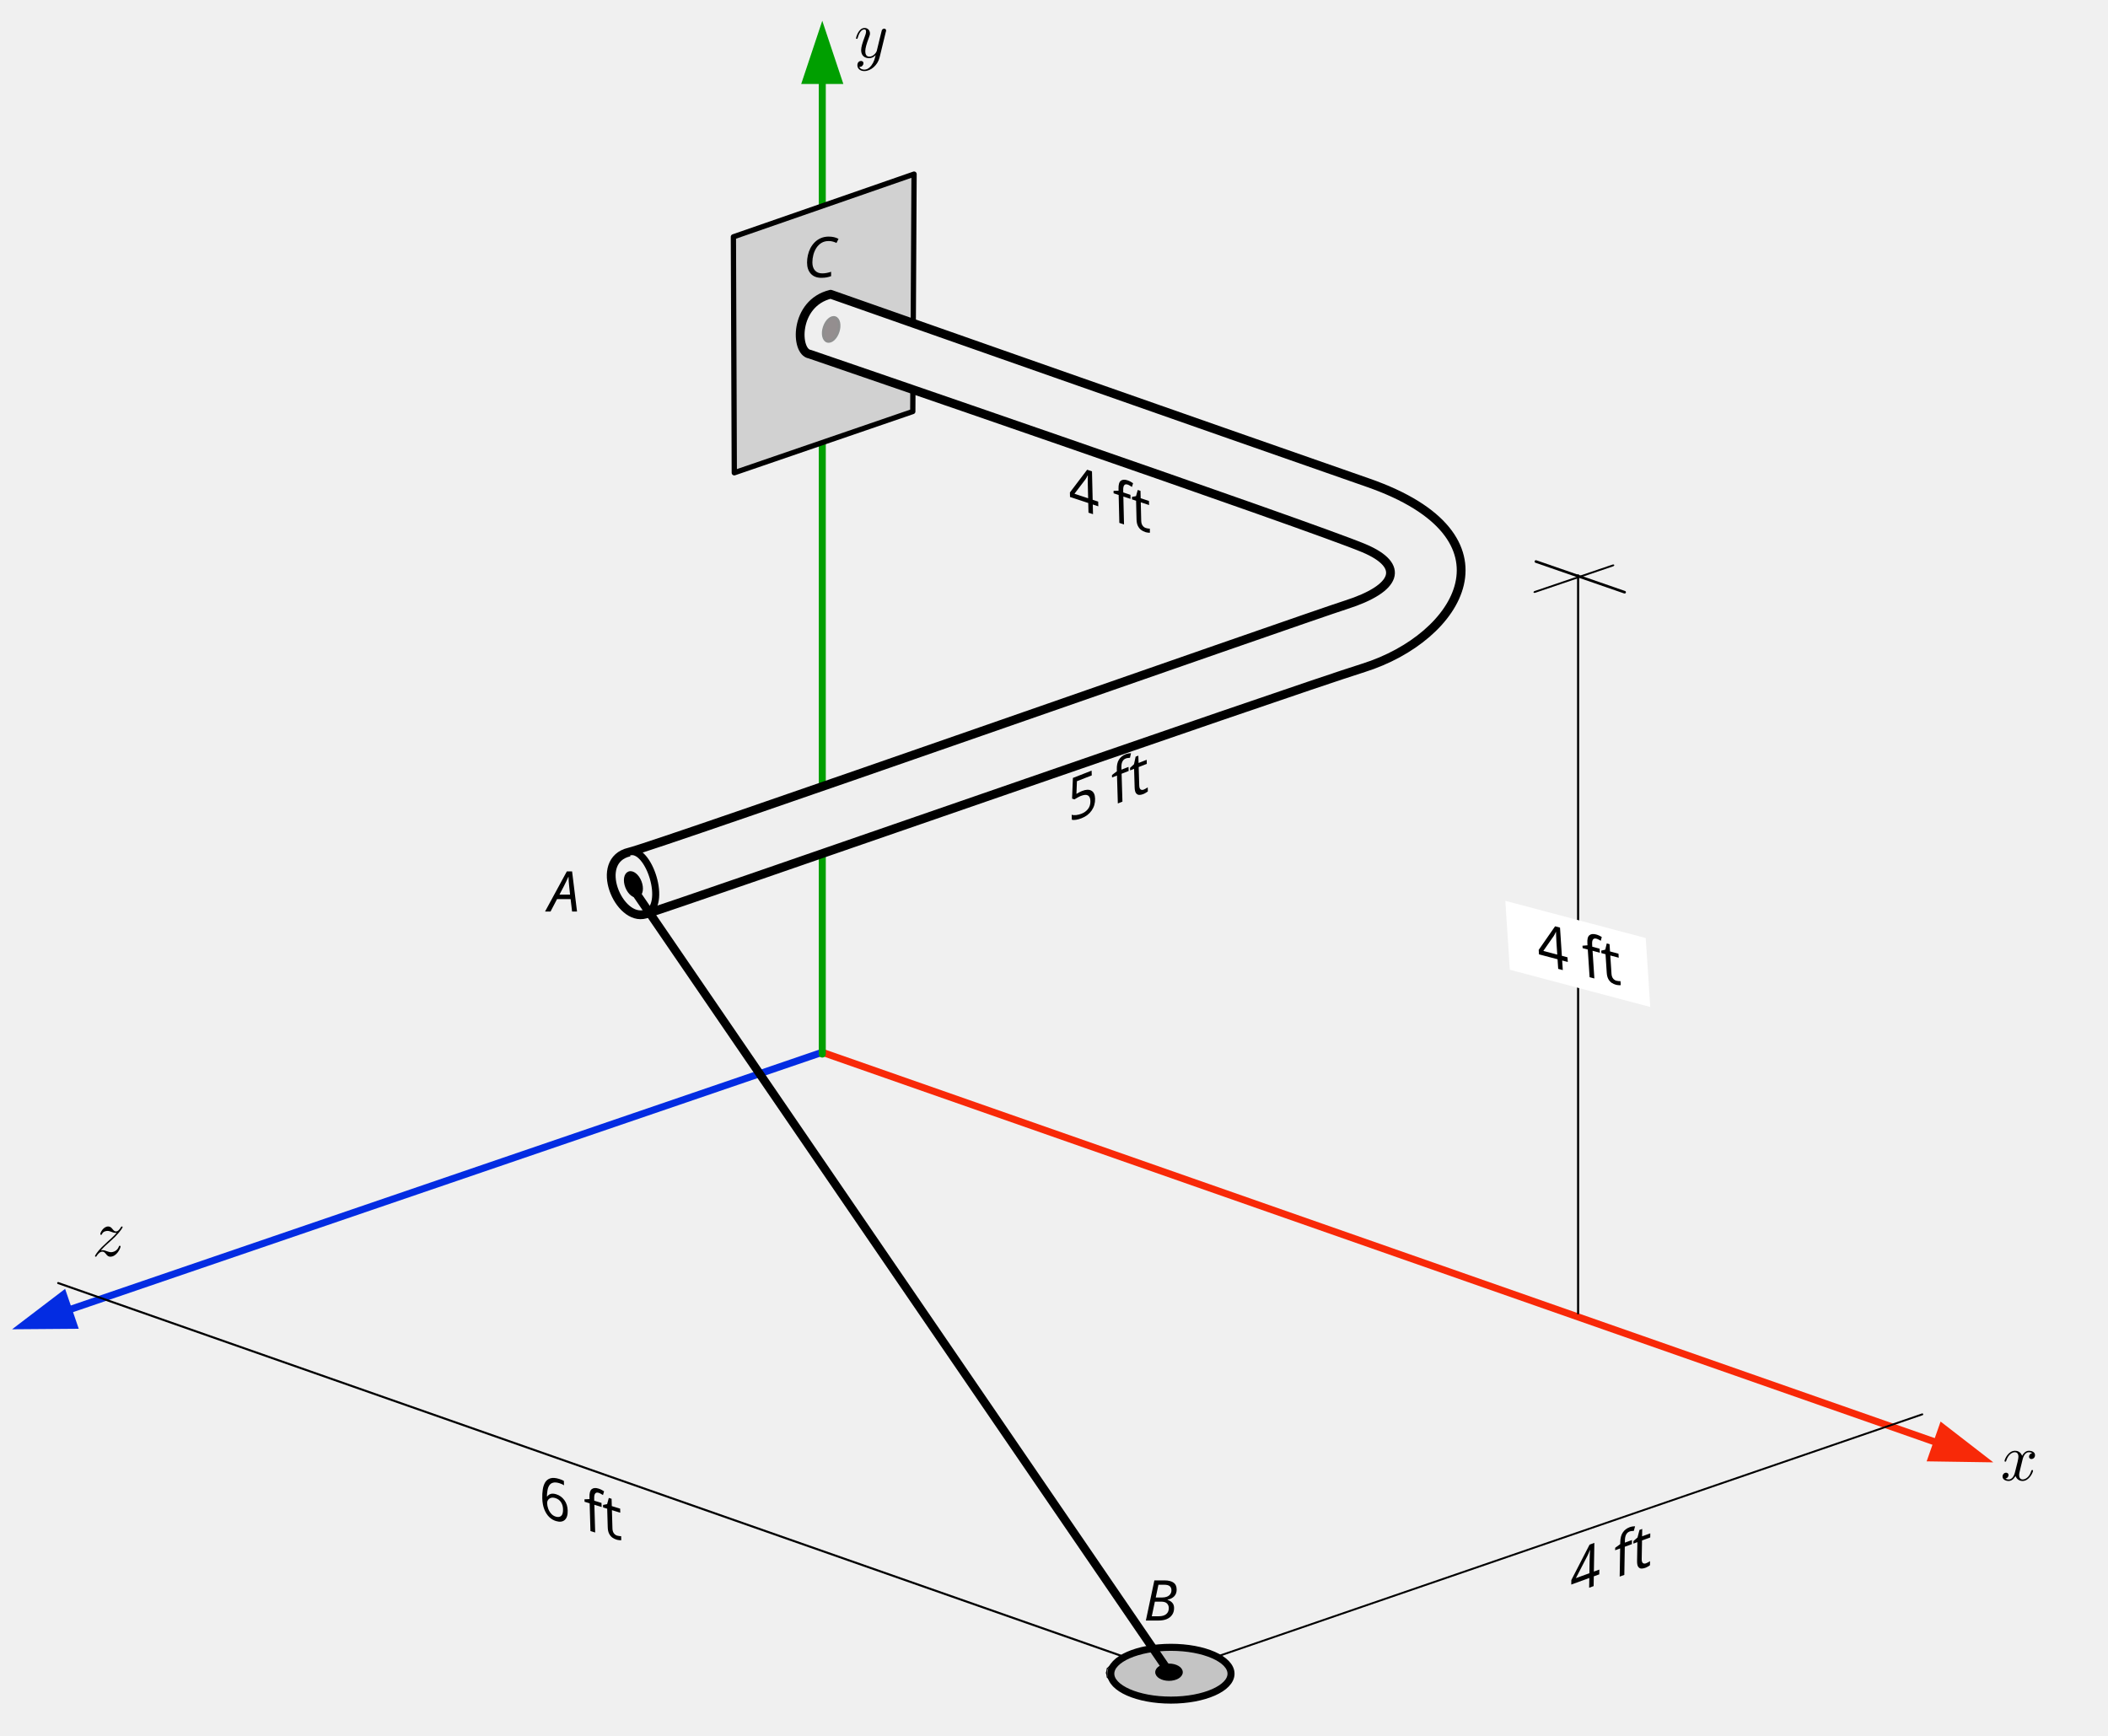
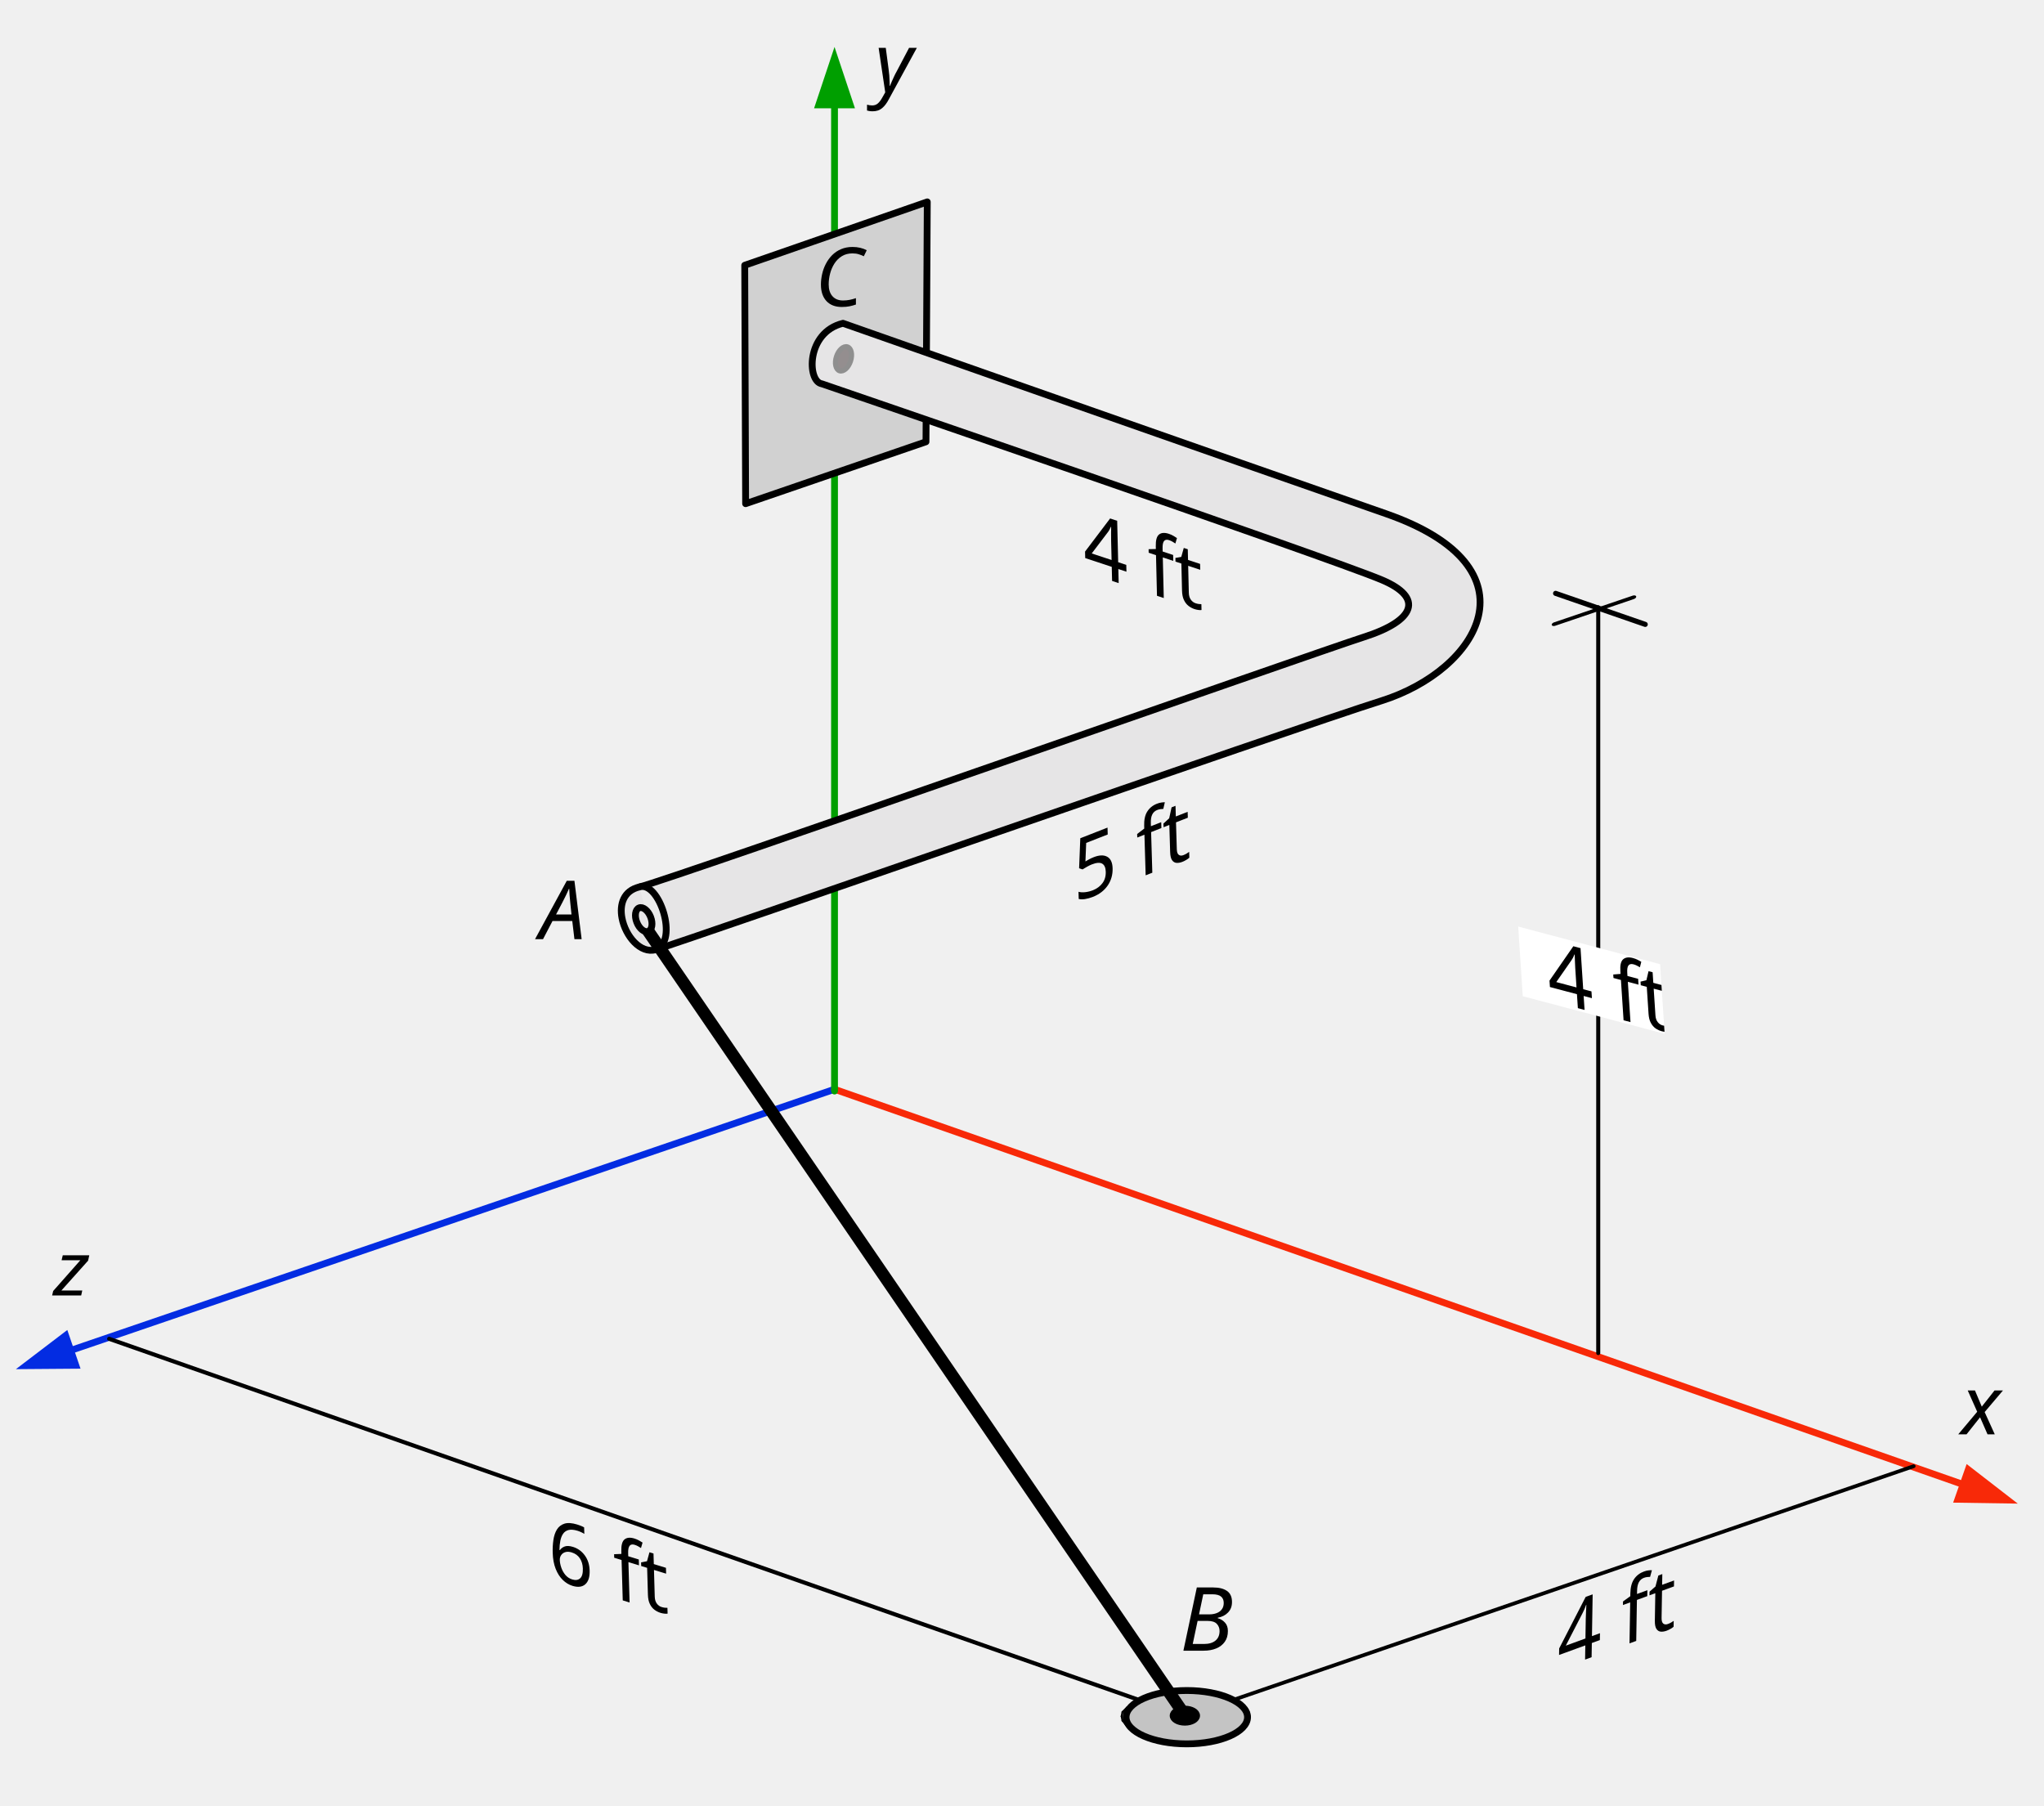
- <svg xmlns="http://www.w3.org/2000/svg" width="100%" height="100%" viewBox="0 0 600 494" version="1.1" xml:space="preserve" style="fill-rule:evenodd;clip-rule:evenodd;stroke-linecap:round;stroke-linejoin:round;stroke-miterlimit:10;">
-   <g id="Artboard3" transform="matrix(0.940036,0,0,0.937041,683.817,31.825)">
+ <svg xmlns="http://www.w3.org/2000/svg" width="100%" height="100%" viewBox="0 0 300 265" version="1.1" xml:space="preserve" style="fill-rule:evenodd;clip-rule:evenodd;stroke-linecap:round;stroke-linejoin:round;stroke-miterlimit:10;">
+   <g id="Artboard3" transform="matrix(0.470018,0,0,0.501448,341.908,17.0308)">
    <rect x="-727.436" y="-33.963" width="638.273" height="526.503" style="fill:none;" />
-     <g id="space" transform="matrix(1.06379,0,0,1.06719,-1046.4,-613.761)">
-       <g id="AXIS" transform="matrix(1,0,0,1,294,380.471)">
-         <g id="z" transform="matrix(-0.255505,0.0873625,-0.0873625,-0.255505,426.027,968.609)">
-           <g transform="matrix(-3.50414,-1.19814,1.19814,-3.50414,506.971,3327.04)">
-             <path d="M22.414,378.239L3.441,378.385L18.532,366.884L22.414,378.239Z" style="fill:rgb(3,44,226);fill-rule:nonzero;" />
-             <path d="M234.045,299.537C234.045,299.537 66.575,356.798 17.067,373.726" style="fill:none;fill-rule:nonzero;stroke:rgb(3,44,226);stroke-width:2px;" />
+     <g id="AXIS">
+         </g>
+     <g transform="matrix(1.10853,0,0,1.03905,-732.755,-195.544)">
+       <g id="z" transform="matrix(-0.255505,0.0873625,-0.0873625,-0.255505,426.027,968.609)">
+         <g transform="matrix(-6.72544,-2.29956,2.29956,-6.72544,501.841,3353.91)">
+           <path d="M11.82,200.887L2.333,200.96L9.879,195.21L11.82,200.887Z" style="fill:rgb(3,44,226);fill-rule:nonzero;" />
+           <path d="M122.484,159.878C122.484,159.878 34.575,189.936 9.146,198.631" style="fill:none;fill-rule:nonzero;stroke:rgb(3,44,226);stroke-width:1px;" />
+         </g>
+       </g>
+       <g id="x" transform="matrix(-0.248679,-0.0870868,0.0870868,-0.248679,613.117,1171.66)">
+         <g transform="matrix(-6.87479,2.40754,-2.40754,-6.87479,3453.63,2876.74)">
+           <path d="M286.663,220.552L296.149,220.695L288.646,214.889L286.663,220.552Z" style="fill:rgb(248,41,8);fill-rule:nonzero;" />
+           <path d="M289.354,218.315C257.268,207.079 122.484,159.878 122.484,159.878" style="fill:none;fill-rule:nonzero;stroke:rgb(248,41,8);stroke-width:1px;" />
+         </g>
+       </g>
+       <g id="y" transform="matrix(-1.66218e-17,-0.581287,0.24,4.67812e-18,63,852.909)">
+         <path d="M671,737L1177,737" style="fill:rgb(255,38,21);fill-rule:nonzero;" />
+         <g transform="matrix(6.43588e-17,7.99701,-3.30178,-2.28672e-16,1199.75,-242.509)">
+           <path d="M119.484,15.891L122.484,6.891L125.484,15.891L119.484,15.891Z" style="fill:rgb(0,159,0);fill-rule:nonzero;" />
+           <path d="M122.484,160.141L122.484,14.091" style="fill:none;fill-rule:nonzero;stroke:rgb(0,159,0);stroke-width:1px;" />
+         </g>
+       </g>
+     </g>
+     <g id="FLOOR" transform="matrix(1.10853,0,0,1.03905,-732.755,-195.544)">
+       <g transform="matrix(0.227407,-0.0781128,0.0779671,0.226983,-149.772,187.497)">
+         <path d="M1311.54,2440.5L2213.46,2440.5" style="fill:none;fill-rule:nonzero;stroke:black;stroke-width:4.39px;" />
+       </g>
+       <g transform="matrix(0.226008,0.0792635,-0.0794275,0.226476,216.116,-5.50733)">
+         <path d="M32.2,2365L1373.8,2365" style="fill:none;fill-rule:nonzero;stroke:black;stroke-width:4.8px;" />
+       </g>
+     </g>
+     <g id="TIC" transform="matrix(1.10853,0,0,1.03905,-718.034,-59.1596)">
+       <g transform="matrix(0.458882,0.158844,-0.158844,0.458882,-240.453,-416.219)">
+         <path d="M1713.49,731L1768.51,731" style="fill:none;fill-rule:nonzero;stroke:black;stroke-width:2.96px;" />
+       </g>
+       <g transform="matrix(0.394871,-0.134107,0.0771798,0.227252,-304.549,259.489)">
+         <path d="M1712.51,749L1768.49,749" style="fill:none;fill-rule:nonzero;stroke:black;stroke-width:4.23px;" />
+       </g>
+     </g>
+     <g id="OVAL" transform="matrix(1.10853,0,0,1.03905,-732.755,-195.544)">
+       <g transform="matrix(-0.227684,0.0758947,-0.0758947,-0.227684,811.141,1123.27)">
+         <path d="M1273.76,2570.5L1283.24,2570.5" style="fill:none;fill-rule:nonzero;stroke:black;stroke-width:2.3px;" />
+       </g>
+       <g transform="matrix(-0.227684,0.0758947,-0.0758947,-0.227684,815.786,1120.84)">
+         <path d="M1282.67,2567L1295.33,2567" style="fill:none;fill-rule:nonzero;stroke:black;stroke-width:2.3px;" />
+       </g>
+       <g transform="matrix(-0.237209,0.0364937,-0.0364937,-0.237209,732.778,1194.19)">
+         <path d="M1294.92,2564L1308.08,2564" style="fill:none;fill-rule:nonzero;stroke:black;stroke-width:2.3px;" />
+       </g>
+       <g transform="matrix(-0.237588,0.0339411,-0.0339411,-0.237588,733.105,1197.07)">
+         <path d="M1307.93,2562L1322.07,2562" style="fill:none;fill-rule:nonzero;stroke:black;stroke-width:2.3px;" />
+       </g>
+       <g transform="matrix(-0.24,0,0,-0.24,656.04,1247.4)">
+         <path d="M1322,2561L1336,2561" style="fill:none;fill-rule:nonzero;stroke:black;stroke-width:2.3px;" />
+       </g>
+       <g transform="matrix(-0.239468,-0.0159646,0.0159646,-0.239468,621.393,1267.73)">
+         <path d="M1335.98,2561.5L1351.02,2561.5" style="fill:none;fill-rule:nonzero;stroke:black;stroke-width:2.3px;" />
+       </g>
+       <g transform="matrix(-0.23939,-0.0170993,0.0170993,-0.23939,625.315,1269.78)">
+         <path d="M1350.98,2562.5L1365.02,2562.5" style="fill:none;fill-rule:nonzero;stroke:black;stroke-width:2.3px;" />
+       </g>
+       <g transform="matrix(-0.237209,-0.0364937,0.0364937,-0.237209,579.043,1291.74)">
+         <path d="M1364.92,2564L1378.08,2564" style="fill:none;fill-rule:nonzero;stroke:black;stroke-width:2.3px;" />
+       </g>
+       <g transform="matrix(-0.22555,-0.0820183,0.0820183,-0.22555,451.668,1326.66)">
+         <path d="M1377.65,2567L1389.35,2567" style="fill:none;fill-rule:nonzero;stroke:black;stroke-width:2.3px;" />
+       </g>
+       <g transform="matrix(-0.219315,-0.0974732,0.0974732,-0.219315,407.571,1334.85)">
+         <path d="M1388.58,2571L1398.42,2571" style="fill:none;fill-rule:nonzero;stroke:black;stroke-width:2.3px;" />
+       </g>
+       <g transform="matrix(-0.208378,-0.119073,0.119073,-0.208378,339.908,1339.58)">
+         <path d="M1397.47,2575L1405.53,2575" style="fill:none;fill-rule:nonzero;stroke:black;stroke-width:2.3px;" />
+       </g>
+       <g transform="matrix(-0.169706,-0.169706,0.169706,-0.169706,157.025,1313.82)">
+         <path d="M1403.96,2579.5L1411.04,2579.5" style="fill:none;fill-rule:nonzero;stroke:black;stroke-width:2.3px;" />
+       </g>
+       <g transform="matrix(-0.0470679,-0.235339,0.235339,-0.0470679,-185.205,1091.99)">
+         <path d="M1407.95,2584.5L1413.05,2584.5" style="fill:none;fill-rule:nonzero;stroke:black;stroke-width:2.3px;" />
+       </g>
+       <g transform="matrix(0.0891338,-0.222834,0.222834,0.0891338,-346.188,722.985)">
+         <path d="M1407.31,2589.5L1412.69,2589.5" style="fill:none;fill-rule:nonzero;stroke:black;stroke-width:2.3px;" />
+       </g>
+       <g transform="matrix(0.149927,-0.187409,0.187409,0.149927,-341.378,515.499)">
+         <path d="M1403.8,2594.5L1410.2,2594.5" style="fill:none;fill-rule:nonzero;stroke:black;stroke-width:2.3px;" />
+       </g>
+       <g transform="matrix(0.195296,-0.139497,0.139497,0.195296,-281.85,329.833)">
+         <path d="M1397.2,2599.5L1405.8,2599.5" style="fill:none;fill-rule:nonzero;stroke:black;stroke-width:2.3px;" />
+       </g>
+       <g transform="matrix(0.227684,-0.0758947,0.0758947,0.227684,-162.309,155.944)">
+         <path d="M1388.76,2603.5L1398.24,2603.5" style="fill:none;fill-rule:nonzero;stroke:black;stroke-width:2.3px;" />
+       </g>
+       <g transform="matrix(0.227684,-0.0758947,0.0758947,0.227684,-162.704,155.19)">
+         <path d="M1376.67,2607L1389.33,2607" style="fill:none;fill-rule:nonzero;stroke:black;stroke-width:2.3px;" />
+       </g>
+       <g transform="matrix(0.237209,-0.0364937,0.0364937,0.237209,-73.3038,75.4186)">
+         <path d="M1363.92,2610L1377.08,2610" style="fill:none;fill-rule:nonzero;stroke:black;stroke-width:2.3px;" />
+       </g>
+       <g transform="matrix(0.237588,-0.0339411,0.0339411,0.237588,-67.261,70.4786)">
+         <path d="M1349.93,2612L1364.07,2612" style="fill:none;fill-rule:nonzero;stroke:black;stroke-width:2.3px;" />
+       </g>
+       <g transform="matrix(0.24,0,0,-0.24,18.12,1272.36)">
+         <path d="M1335,2613L1350,2613" style="fill:none;fill-rule:nonzero;stroke:black;stroke-width:2.3px;" />
+       </g>
+       <g transform="matrix(0.23939,0.0170993,-0.0170993,0.23939,63.6019,-2.99446)">
+         <path d="M1320.98,2612.5L1335.02,2612.5" style="fill:none;fill-rule:nonzero;stroke:black;stroke-width:2.3px;" />
+       </g>
+       <g transform="matrix(0.23939,0.0170993,-0.0170993,0.23939,63.5762,-2.75568)">
+         <path d="M1306.98,2611.5L1321.02,2611.5" style="fill:none;fill-rule:nonzero;stroke:black;stroke-width:2.3px;" />
+       </g>
+       <g transform="matrix(0.237209,0.0364937,-0.0364937,0.237209,116.998,-22.0561)">
+         <path d="M1293.92,2610L1307.08,2610" style="fill:none;fill-rule:nonzero;stroke:black;stroke-width:2.3px;" />
+       </g>
+       <g transform="matrix(0.22555,0.0820183,-0.0820183,0.22555,250.56,-49.8906)">
+         <path d="M1282.65,2607L1294.35,2607" style="fill:none;fill-rule:nonzero;stroke:black;stroke-width:2.3px;" />
+       </g>
+       <g transform="matrix(0.222834,0.0891338,-0.0891338,0.222834,272.073,-51.1109)">
+         <path d="M1272.62,2603L1283.38,2603" style="fill:none;fill-rule:nonzero;stroke:black;stroke-width:2.3px;" />
+       </g>
+       <g transform="matrix(0.208378,0.119073,-0.119073,0.208378,367.735,-50.859)">
+         <path d="M1265.47,2599L1273.53,2599" style="fill:none;fill-rule:nonzero;stroke:black;stroke-width:2.3px;" />
+       </g>
+       <g transform="matrix(0.149927,0.187409,-0.187409,0.149927,618.204,14.9305)">
+         <path d="M1260.8,2594.5L1267.2,2594.5" style="fill:none;fill-rule:nonzero;stroke:black;stroke-width:2.3px;" />
+       </g>
+       <g transform="matrix(0.0470679,0.235339,-0.235339,0.0470679,870.915,220.837)">
+         <path d="M1258.95,2589.5L1264.05,2589.5" style="fill:none;fill-rule:nonzero;stroke:black;stroke-width:2.3px;" />
+       </g>
+       <g transform="matrix(-0.0470679,0.235339,-0.235339,-0.0470679,988.491,463.166)">
+         <path d="M1258.95,2584.5L1264.05,2584.5" style="fill:none;fill-rule:nonzero;stroke:black;stroke-width:2.3px;" />
+       </g>
+       <g transform="matrix(-0.169706,0.169706,-0.169706,-0.169706,973.948,860.363)">
+         <path d="M1260.96,2579.5L1268.04,2579.5" style="fill:none;fill-rule:nonzero;stroke:black;stroke-width:2.3px;" />
+       </g>
+       <g transform="matrix(-0.195296,0.139497,-0.139497,-0.195296,930.299,961.558)">
+         <path d="M1266.2,2574.5L1274.8,2574.5" style="fill:none;fill-rule:nonzero;stroke:black;stroke-width:2.3px;" />
+       </g>
+     </g>
+     <g transform="matrix(1.10853,0,0,1.03905,-616.092,-204.836)">
+       <ellipse cx="233.872" cy="648.194" rx="17.108" ry="7.515" style="fill:rgb(196,196,196);stroke:black;stroke-width:1.92px;stroke-miterlimit:1.5;" />
+     </g>
+     <g transform="matrix(1.10853,0,0,1.03905,-732.755,-60.0617)">
+       <path d="M214.583,99.846L266.005,81.992L265.642,149.572L214.838,167.01L214.583,99.846Z" style="fill:rgb(209,209,209);stroke:black;stroke-width:1.92px;stroke-miterlimit:1.5;" />
+     </g>
+     <g id="bar" transform="matrix(1.10853,0,0,1.03905,-732.755,-59.5635)">
+       <path d="M236.324,132.764C236.324,132.764 378.913,181.625 394.047,187.998C405.931,193.002 403.505,199.465 388.961,204.11C376.88,207.968 192.514,272.738 184.949,274.493C180.451,275.536 179.277,279.397 180.009,283.263C180.969,288.337 185.21,293.42 189.526,292.16C198.04,289.674 370.039,229.587 393.973,222.047C421.368,213.417 438.965,184.595 395.214,169.351C350.639,153.819 253.927,119.812 242.262,115.712C231.791,118.262 232.13,132.182 236.324,132.764Z" style="fill:rgb(230,229,230);stroke:black;stroke-width:1.92px;stroke-miterlimit:1.5;" />
+       <path d="M184.949,274.493C190.432,272.74 196.081,289.786 189.526,292.16" style="fill:rgb(235,235,235);stroke:black;stroke-width:1.92px;stroke-miterlimit:1.5;" />
+     </g>
+     <g id="ROPE" transform="matrix(-0.056855,-0.131766,0.242481,-0.101842,-795.511,689.667)">
+       <path d="M238.884,1863.5L2193.04,1620.8" style="fill:none;fill-rule:nonzero;stroke:black;stroke-width:14.52px;stroke-miterlimit:1.5;" />
+     </g>
+     <g transform="matrix(0.330393,0,0,0.309685,-406.05,282.011)">
+       <ellipse cx="147.129" cy="601.299" rx="11.896" ry="6.987" style="stroke:black;stroke-width:4.83px;stroke-miterlimit:1.5;" />
+     </g>
+     <g transform="matrix(-0.120659,-0.288295,0.307573,-0.113096,-693.621,345.633)">
+       <ellipse cx="147.129" cy="601.299" rx="11.896" ry="6.987" style="fill:rgb(230,229,230);stroke:black;stroke-width:6.44px;stroke-miterlimit:1.5;" />
+     </g>
+     <g transform="matrix(-0.103539,0.294085,-0.313751,-0.0970491,-260.145,86.16)">
+       <ellipse cx="147.129" cy="601.299" rx="11.896" ry="6.987" style="fill:rgb(148,142,143);stroke:rgb(143,143,143);stroke-width:4.83px;stroke-miterlimit:1.5;" />
+     </g>
+     <g id="labels" transform="matrix(1.10853,0,0,1.03905,-815.453,-142.532)">
+       <g transform="matrix(1,0,0,1,199.017,-46.8409)">
+         <text x="109.975px" y="237.571px" style="font-family:'CMUSerif-Italic', 'CMU Serif';font-weight:500;font-style:italic;font-size:23.031px;">C</text>
+       </g>
+       <g transform="matrix(0.949305,0.314356,0.0255078,1.06185,-122.179,-364.478)">
+         <text x="522.197px" y="438.697px" style="font-family:'CMUSerif-Roman', 'CMU Serif';font-weight:500;font-size:23.031px;">4 ft</text>
+       </g>
+       <g transform="matrix(1,0,0,1.01488,0,-4.10192)">
+         <path d="M529.614,275.575L529.614,482.571" style="fill:none;stroke:black;stroke-width:1.14px;stroke-miterlimit:1.5;" />
+       </g>
+       <g transform="matrix(1.38107,0.366222,0.0816645,1.24593,-317.924,-211.627)">
+         <rect x="580.049" y="292.717" width="28.939" height="15.749" style="fill:white;" />
+         <clipPath id="_clip1">
+           <rect x="580.049" y="292.717" width="28.939" height="15.749" />
+         </clipPath>
+         <g clip-path="url(#_clip1)">
+           <g transform="matrix(0.699888,-2.93183e-18,8.29188e-18,0.845042,219.995,-62.8664)">
+             <text x="522.197px" y="438.697px" style="font-family:'CMUSerif-Roman', 'CMU Serif';font-weight:500;font-size:23.031px;">4 ft</text>
          </g>
        </g>
-         <g id="x" transform="matrix(-0.248679,-0.0870868,0.0870868,-0.248679,613.117,1171.66)">
-           <g transform="matrix(-3.58196,1.25439,-1.25439,-3.58196,3440.74,2851.84)">
-             <path d="M548.385,415.975L567.356,416.261L552.351,404.649L548.385,415.975Z" style="fill:rgb(248,41,8);fill-rule:nonzero;" />
-             <path d="M553.765,411.502C491.213,389.596 234.045,299.537 234.045,299.537" style="fill:none;fill-rule:nonzero;stroke:rgb(248,41,8);stroke-width:2px;" />
-           </g>
-         </g>
-         <g id="y" transform="matrix(-1.66218e-17,-0.581287,0.24,4.67812e-18,63,852.909)">
-           <path d="M671,737L1177,737" style="fill:rgb(255,38,21);fill-rule:nonzero;" />
-           <g transform="matrix(3.35328e-17,4.16667,-1.72032,-1.19145e-16,1187.17,-238.188)">
-             <path d="M228.045,23.911L234.045,5.911L240.045,23.911L228.045,23.911Z" style="fill:rgb(0,159,0);fill-rule:nonzero;" />
-             <path d="M234.045,300.042L234.045,20.311" style="fill:none;fill-rule:nonzero;stroke:rgb(0,159,0);stroke-width:2px;" />
-           </g>
-         </g>
-       </g>
-       <g id="FLOOR" transform="matrix(1,0,0,1,294,380.471)">
-         <g transform="matrix(0.237496,-0.0815782,0.0779671,0.226983,-163.004,192.042)">
-           <path d="M1311.54,2440.5L2213.46,2440.5" style="fill:none;fill-rule:nonzero;stroke:black;stroke-width:2.24px;" />
-         </g>
-         <g transform="matrix(0.235802,0.0826982,-0.0794275,0.226476,202.662,-10.226)">
-           <path d="M32.2,2365L1373.8,2365" style="fill:none;fill-rule:nonzero;stroke:black;stroke-width:2.45px;" />
-         </g>
-       </g>
-       <g id="TIC" transform="matrix(1,0,0,1,307.28,511.73)">
-         <g transform="matrix(0.458882,0.158844,-0.158844,0.458882,-240.453,-416.219)">
-           <path d="M1713.49,731L1768.51,731" style="fill:none;fill-rule:nonzero;stroke:black;stroke-width:1.54px;" />
-         </g>
-         <g transform="matrix(0.394871,-0.134107,0.0771798,0.227252,-304.549,259.489)">
-           <path d="M1712.51,749L1768.49,749" style="fill:none;fill-rule:nonzero;stroke:black;stroke-width:2.2px;" />
-         </g>
-       </g>
-       <g id="OVAL" transform="matrix(1,0,0,1,294,380.471)">
-         <g transform="matrix(-0.227684,0.0758947,-0.0758947,-0.227684,811.141,1123.27)">
-           <path d="M1273.76,2570.5L1283.24,2570.5" style="fill:none;fill-rule:nonzero;stroke:black;stroke-width:1.2px;" />
-         </g>
-         <g transform="matrix(-0.227684,0.0758947,-0.0758947,-0.227684,815.786,1120.84)">
-           <path d="M1282.67,2567L1295.33,2567" style="fill:none;fill-rule:nonzero;stroke:black;stroke-width:1.2px;" />
-         </g>
-         <g transform="matrix(-0.237209,0.0364937,-0.0364937,-0.237209,732.778,1194.19)">
-           <path d="M1294.92,2564L1308.08,2564" style="fill:none;fill-rule:nonzero;stroke:black;stroke-width:1.2px;" />
-         </g>
-         <g transform="matrix(-0.237588,0.0339411,-0.0339411,-0.237588,733.105,1197.07)">
-           <path d="M1307.93,2562L1322.07,2562" style="fill:none;fill-rule:nonzero;stroke:black;stroke-width:1.2px;" />
-         </g>
-         <g transform="matrix(-0.24,0,0,-0.24,656.04,1247.4)">
-           <path d="M1322,2561L1336,2561" style="fill:none;fill-rule:nonzero;stroke:black;stroke-width:1.2px;" />
-         </g>
-         <g transform="matrix(-0.239468,-0.0159646,0.0159646,-0.239468,621.393,1267.73)">
-           <path d="M1335.98,2561.5L1351.02,2561.5" style="fill:none;fill-rule:nonzero;stroke:black;stroke-width:1.2px;" />
-         </g>
-         <g transform="matrix(-0.23939,-0.0170993,0.0170993,-0.23939,625.315,1269.78)">
-           <path d="M1350.98,2562.5L1365.02,2562.5" style="fill:none;fill-rule:nonzero;stroke:black;stroke-width:1.2px;" />
-         </g>
-         <g transform="matrix(-0.237209,-0.0364937,0.0364937,-0.237209,579.043,1291.74)">
-           <path d="M1364.92,2564L1378.08,2564" style="fill:none;fill-rule:nonzero;stroke:black;stroke-width:1.2px;" />
-         </g>
-         <g transform="matrix(-0.22555,-0.0820183,0.0820183,-0.22555,451.668,1326.66)">
-           <path d="M1377.65,2567L1389.35,2567" style="fill:none;fill-rule:nonzero;stroke:black;stroke-width:1.2px;" />
-         </g>
-         <g transform="matrix(-0.219315,-0.0974732,0.0974732,-0.219315,407.571,1334.85)">
-           <path d="M1388.58,2571L1398.42,2571" style="fill:none;fill-rule:nonzero;stroke:black;stroke-width:1.2px;" />
-         </g>
-         <g transform="matrix(-0.208378,-0.119073,0.119073,-0.208378,339.908,1339.58)">
-           <path d="M1397.47,2575L1405.53,2575" style="fill:none;fill-rule:nonzero;stroke:black;stroke-width:1.2px;" />
-         </g>
-         <g transform="matrix(-0.169706,-0.169706,0.169706,-0.169706,157.025,1313.82)">
-           <path d="M1403.96,2579.5L1411.04,2579.5" style="fill:none;fill-rule:nonzero;stroke:black;stroke-width:1.2px;" />
-         </g>
-         <g transform="matrix(-0.0470679,-0.235339,0.235339,-0.0470679,-185.205,1091.99)">
-           <path d="M1407.95,2584.5L1413.05,2584.5" style="fill:none;fill-rule:nonzero;stroke:black;stroke-width:1.2px;" />
-         </g>
-         <g transform="matrix(0.0891338,-0.222834,0.222834,0.0891338,-346.188,722.985)">
-           <path d="M1407.31,2589.5L1412.69,2589.5" style="fill:none;fill-rule:nonzero;stroke:black;stroke-width:1.2px;" />
-         </g>
-         <g transform="matrix(0.149927,-0.187409,0.187409,0.149927,-341.378,515.499)">
-           <path d="M1403.8,2594.5L1410.2,2594.5" style="fill:none;fill-rule:nonzero;stroke:black;stroke-width:1.2px;" />
-         </g>
-         <g transform="matrix(0.195296,-0.139497,0.139497,0.195296,-281.85,329.833)">
-           <path d="M1397.2,2599.5L1405.8,2599.5" style="fill:none;fill-rule:nonzero;stroke:black;stroke-width:1.2px;" />
-         </g>
-         <g transform="matrix(0.227684,-0.0758947,0.0758947,0.227684,-162.309,155.944)">
-           <path d="M1388.76,2603.5L1398.24,2603.5" style="fill:none;fill-rule:nonzero;stroke:black;stroke-width:1.2px;" />
-         </g>
-         <g transform="matrix(0.227684,-0.0758947,0.0758947,0.227684,-162.704,155.19)">
-           <path d="M1376.67,2607L1389.33,2607" style="fill:none;fill-rule:nonzero;stroke:black;stroke-width:1.2px;" />
-         </g>
-         <g transform="matrix(0.237209,-0.0364937,0.0364937,0.237209,-73.3038,75.4186)">
-           <path d="M1363.92,2610L1377.08,2610" style="fill:none;fill-rule:nonzero;stroke:black;stroke-width:1.2px;" />
-         </g>
-         <g transform="matrix(0.237588,-0.0339411,0.0339411,0.237588,-67.261,70.4786)">
-           <path d="M1349.93,2612L1364.07,2612" style="fill:none;fill-rule:nonzero;stroke:black;stroke-width:1.2px;" />
-         </g>
-         <g transform="matrix(0.24,0,0,-0.24,18.12,1272.36)">
-           <path d="M1335,2613L1350,2613" style="fill:none;fill-rule:nonzero;stroke:black;stroke-width:1.2px;" />
-         </g>
-         <g transform="matrix(0.23939,0.0170993,-0.0170993,0.23939,63.6019,-2.99446)">
-           <path d="M1320.98,2612.5L1335.02,2612.5" style="fill:none;fill-rule:nonzero;stroke:black;stroke-width:1.2px;" />
-         </g>
-         <g transform="matrix(0.23939,0.0170993,-0.0170993,0.23939,63.5762,-2.75568)">
-           <path d="M1306.98,2611.5L1321.02,2611.5" style="fill:none;fill-rule:nonzero;stroke:black;stroke-width:1.2px;" />
-         </g>
-         <g transform="matrix(0.237209,0.0364937,-0.0364937,0.237209,116.998,-22.0561)">
-           <path d="M1293.92,2610L1307.08,2610" style="fill:none;fill-rule:nonzero;stroke:black;stroke-width:1.2px;" />
-         </g>
-         <g transform="matrix(0.22555,0.0820183,-0.0820183,0.22555,250.56,-49.8906)">
-           <path d="M1282.65,2607L1294.35,2607" style="fill:none;fill-rule:nonzero;stroke:black;stroke-width:1.2px;" />
-         </g>
-         <g transform="matrix(0.222834,0.0891338,-0.0891338,0.222834,272.073,-51.1109)">
-           <path d="M1272.62,2603L1283.38,2603" style="fill:none;fill-rule:nonzero;stroke:black;stroke-width:1.2px;" />
-         </g>
-         <g transform="matrix(0.208378,0.119073,-0.119073,0.208378,367.735,-50.859)">
-           <path d="M1265.47,2599L1273.53,2599" style="fill:none;fill-rule:nonzero;stroke:black;stroke-width:1.2px;" />
-         </g>
-         <g transform="matrix(0.149927,0.187409,-0.187409,0.149927,618.204,14.9305)">
-           <path d="M1260.8,2594.5L1267.2,2594.5" style="fill:none;fill-rule:nonzero;stroke:black;stroke-width:1.2px;" />
-         </g>
-         <g transform="matrix(0.0470679,0.235339,-0.235339,0.0470679,870.915,220.837)">
-           <path d="M1258.95,2589.5L1264.05,2589.5" style="fill:none;fill-rule:nonzero;stroke:black;stroke-width:1.2px;" />
-         </g>
-         <g transform="matrix(-0.0470679,0.235339,-0.235339,-0.0470679,988.491,463.166)">
-           <path d="M1258.95,2584.5L1264.05,2584.5" style="fill:none;fill-rule:nonzero;stroke:black;stroke-width:1.2px;" />
-         </g>
-         <g transform="matrix(-0.169706,0.169706,-0.169706,-0.169706,973.948,860.363)">
-           <path d="M1260.96,2579.5L1268.04,2579.5" style="fill:none;fill-rule:nonzero;stroke:black;stroke-width:1.2px;" />
-         </g>
-         <g transform="matrix(-0.195296,0.139497,-0.139497,-0.195296,930.299,961.558)">
-           <path d="M1266.2,2574.5L1274.8,2574.5" style="fill:none;fill-rule:nonzero;stroke:black;stroke-width:1.2px;" />
-         </g>
-       </g>
-       <g transform="matrix(1,0,0,1,399.241,371.528)">
-         <ellipse cx="233.872" cy="648.194" rx="17.108" ry="7.515" style="fill:rgb(196,196,196);stroke:black;stroke-width:2px;stroke-miterlimit:1.5;" />
-       </g>
-       <g transform="matrix(1,0,0,1,294,510.862)">
-         <path d="M214.583,99.846L266.005,81.992L265.642,149.572L214.838,167.01L214.583,99.846Z" style="fill:rgb(209,209,209);stroke:black;stroke-width:1.5px;stroke-miterlimit:1.5;" />
-       </g>
-       <g id="bar" transform="matrix(1,0,0,1,294,511.341)">
-         <path d="M236.324,132.764C236.324,132.764 378.913,181.625 394.047,187.998C405.931,193.002 403.505,199.465 388.961,204.11C376.88,207.968 192.514,272.738 184.949,274.493C174.548,276.905 181.922,294.38 189.526,292.16C198.04,289.674 370.039,229.587 393.973,222.047C421.368,213.417 438.965,184.595 395.214,169.351C350.639,153.819 253.927,119.812 242.262,115.712C231.791,118.262 232.13,132.182 236.324,132.764Z" style="fill:rgb(239,239,239);stroke:black;stroke-width:2.5px;stroke-miterlimit:1.5;" />
-         <path d="M184.949,274.493C190.432,272.74 196.081,289.786 189.526,292.16" style="fill:rgb(239,239,239);stroke:black;stroke-width:2px;stroke-miterlimit:1.5;" />
-       </g>
-       <g id="ROPE" transform="matrix(-0.0512887,-0.126814,0.218741,-0.098015,237.388,1232.42)">
-         <path d="M238.884,1863.5L2193.04,1620.8" style="fill:none;fill-rule:nonzero;stroke:black;stroke-width:10.09px;" />
-       </g>
-       <g transform="matrix(0.298047,0,0,0.298047,588.719,840.079)">
-         <ellipse cx="147.129" cy="601.299" rx="11.896" ry="6.987" style="stroke:black;stroke-width:2.52px;stroke-miterlimit:1.5;" />
-       </g>
-       <g transform="matrix(-0.108846,-0.277461,0.277461,-0.108846,329.303,901.31)">
-         <ellipse cx="147.129" cy="601.299" rx="11.896" ry="6.987" style="stroke:black;stroke-width:2.52px;stroke-miterlimit:1.5;" />
-       </g>
-       <g transform="matrix(-0.0934019,0.283033,-0.283033,-0.0934019,720.34,651.588)">
-         <ellipse cx="147.129" cy="601.299" rx="11.896" ry="6.987" style="fill:rgb(148,142,143);stroke:rgb(143,143,143);stroke-width:2.52px;stroke-miterlimit:1.5;" />
-       </g>
-       <g id="labels" transform="matrix(1,0,0,1,219.399,431.491)">
-         <g transform="matrix(1,0,0,1,199.017,-46.8409)">
-           <text x="109.975px" y="237.571px" style="font-family:'CMUSerif-Italic', 'CMU Serif';font-weight:500;font-style:italic;font-size:16px;">C</text>
-         </g>
-         <g transform="matrix(0.949305,0.314356,0.0255078,1.06185,-122.179,-374.074)">
-           <text x="522.197px" y="438.697px" style="font-family:'CMUSerif-Roman', 'CMU Serif';font-weight:500;font-size:16px;">4 ft</text>
-         </g>
-         <g transform="matrix(1,0,0,1.01488,0,-4.10192)">
-           <path d="M529.614,275.575L529.614,482.571" style="fill:none;stroke:black;stroke-width:0.6px;stroke-miterlimit:1.5;" />
-         </g>
-         <g transform="matrix(1.38107,0.366222,0.0816645,1.24593,-316.099,-208.909)">
-           <rect x="580.049" y="292.717" width="28.939" height="15.749" style="fill:white;" />
-           <g transform="matrix(0.699888,-2.93183e-18,2.42822e-18,0.845042,220.657,-65.4354)">
-             <text x="522.197px" y="438.697px" style="font-family:'CMUSerif-Roman', 'CMU Serif';font-weight:500;font-size:16px;">4 ft</text>
-           </g>
-         </g>
-         <g transform="matrix(0.931203,-0.3645,0.0318501,1.06141,-115.662,70.7025)">
-           <text x="522.197px" y="438.697px" style="font-family:'CMUSerif-Roman', 'CMU Serif';font-weight:500;font-size:16px;">5 ft</text>
-         </g>
-         <g transform="matrix(0.939406,-0.342806,-0.0179828,1.07106,44.6314,274.895)">
-           <text x="522.197px" y="438.697px" style="font-family:'CMUSerif-Roman', 'CMU Serif';font-weight:500;font-size:16px;">4 ft</text>
-         </g>
-         <g transform="matrix(0.95603,0.293268,0.0306664,1.0554,-278.589,-72.9328)">
-           <text x="522.197px" y="438.697px" style="font-family:'CMUSerif-Roman', 'CMU Serif';font-weight:500;font-size:16px;">6 ft</text>
-         </g>
-         <g transform="matrix(1,0,0,1,295.951,335.524)">
-           <text x="109.975px" y="237.571px" style="font-family:'CMUSerif-Italic', 'CMU Serif';font-weight:500;font-style:italic;font-size:16px;">B</text>
-         </g>
-         <g transform="matrix(1,0,0,1,126.498,133.71)">
-           <text x="109.975px" y="237.571px" style="font-family:'CMUSerif-Italic', 'CMU Serif';font-weight:500;font-style:italic;font-size:16px;">A</text>
-         </g>
-         <g id="x1" transform="matrix(1.39801,0,0,1.39801,649.876,533.154)">
-           <path d="M4.438,-4.094C4.516,-4.453 4.828,-5.703 5.75,-5.703C5.813,-5.703 6.141,-5.703 6.422,-5.531C6.047,-5.453 5.781,-5.125 5.781,-4.797C5.781,-4.578 5.922,-4.313 6.281,-4.313C6.578,-4.313 7,-4.563 7,-5.109C7,-5.813 6.219,-6 5.766,-6C5,-6 4.531,-5.281 4.375,-4.969C4.031,-5.859 3.328,-6 2.938,-6C1.547,-6 0.797,-4.25 0.797,-3.906C0.797,-3.781 0.938,-3.781 0.953,-3.781C1.063,-3.781 1.109,-3.797 1.125,-3.922C1.578,-5.359 2.453,-5.703 2.906,-5.703C3.156,-5.703 3.625,-5.578 3.625,-4.797C3.625,-4.375 3.406,-3.469 2.906,-1.563C2.703,-0.719 2.234,-0.156 1.641,-0.156C1.563,-0.156 1.266,-0.156 0.984,-0.328C1.313,-0.391 1.609,-0.672 1.609,-1.063C1.609,-1.422 1.313,-1.531 1.109,-1.531C0.719,-1.531 0.391,-1.188 0.391,-0.75C0.391,-0.125 1.047,0.156 1.641,0.156C2.516,0.156 2.984,-0.797 3.031,-0.875C3.188,-0.375 3.672,0.156 4.469,0.156C5.828,0.156 6.594,-1.609 6.594,-1.938C6.594,-2.078 6.469,-2.078 6.422,-2.078C6.313,-2.078 6.281,-2.016 6.25,-1.922C5.813,-0.469 4.922,-0.156 4.484,-0.156C3.969,-0.156 3.766,-0.578 3.766,-1.047C3.766,-1.344 3.844,-1.641 3.984,-2.234L4.438,-4.094Z" style="fill-rule:nonzero;" />
-         </g>
-         <g id="y1" transform="matrix(1.39801,0,0,1.39801,323.535,128.148)">
-           <path d="M6.453,-5.172C6.516,-5.359 6.516,-5.391 6.516,-5.484C6.516,-5.734 6.328,-5.859 6.125,-5.859C5.984,-5.859 5.781,-5.766 5.656,-5.563C5.625,-5.5 5.531,-5.078 5.469,-4.828C5.375,-4.484 5.281,-4.109 5.203,-3.75L4.609,-1.297C4.563,-1.094 3.984,-0.156 3.109,-0.156C2.438,-0.156 2.281,-0.75 2.281,-1.25C2.281,-1.875 2.516,-2.719 2.969,-3.906C3.172,-4.469 3.234,-4.609 3.234,-4.891C3.234,-5.5 2.797,-6 2.141,-6C0.875,-6 0.391,-4.031 0.391,-3.906C0.391,-3.781 0.516,-3.781 0.547,-3.781C0.672,-3.781 0.688,-3.797 0.75,-4.016C1.109,-5.297 1.641,-5.703 2.094,-5.703C2.203,-5.703 2.438,-5.703 2.438,-5.266C2.438,-4.922 2.297,-4.578 2.203,-4.313C1.672,-2.875 1.438,-2.109 1.438,-1.469C1.438,-0.266 2.266,0.156 3.063,0.156C3.578,0.156 4.031,-0.078 4.391,-0.469C4.219,0.25 4.063,0.906 3.531,1.625C3.188,2.094 2.688,2.484 2.078,2.484C1.891,2.484 1.281,2.438 1.063,1.922C1.281,1.922 1.453,1.922 1.641,1.75C1.766,1.625 1.906,1.453 1.906,1.188C1.906,0.781 1.547,0.719 1.406,0.719C1.109,0.719 0.672,0.938 0.672,1.609C0.672,2.281 1.25,2.781 2.078,2.781C3.438,2.781 4.813,1.547 5.188,0.016L6.453,-5.172Z" style="fill-rule:nonzero;" />
-         </g>
-         <g transform="matrix(1.39801,0,0,1.39801,106.668,469.311)">
-           <g id="surface1">
-             <g id="z1">
-               <g id="glyph0-3">
-                 <path d="M1.766,-1.125C2.484,-1.922 2.875,-2.25 3.344,-2.672C3.344,-2.688 4.172,-3.406 4.656,-3.891C5.906,-5.156 6.203,-5.813 6.203,-5.859C6.203,-6 6.078,-6 6.063,-6C5.969,-6 5.922,-5.969 5.859,-5.859C5.453,-5.203 5.188,-4.984 4.859,-4.984C4.547,-4.984 4.391,-5.188 4.188,-5.422C3.938,-5.734 3.703,-6 3.266,-6C2.266,-6 1.656,-4.734 1.656,-4.453C1.656,-4.391 1.703,-4.297 1.813,-4.297C1.938,-4.297 1.969,-4.375 2,-4.453C2.25,-5.078 3.016,-5.094 3.125,-5.094C3.406,-5.094 3.656,-5 3.953,-4.891C4.484,-4.688 4.641,-4.688 4.984,-4.688C4.5,-4.094 3.391,-3.125 3.141,-2.906L1.938,-1.766C1.031,-0.859 0.578,-0.078 0.578,0.016C0.578,0.156 0.703,0.156 0.734,0.156C0.844,0.156 0.859,0.125 0.938,-0.031C1.25,-0.5 1.641,-0.875 2.078,-0.875C2.375,-0.875 2.516,-0.75 2.844,-0.359C3.063,-0.063 3.313,0.156 3.688,0.156C5,0.156 5.781,-1.578 5.781,-1.938C5.781,-2.016 5.719,-2.078 5.625,-2.078C5.5,-2.078 5.469,-2 5.438,-1.906C5.125,-1.016 4.281,-0.766 3.844,-0.766C3.578,-0.766 3.328,-0.844 3.063,-0.938C2.609,-1.109 2.406,-1.172 2.125,-1.172C2.094,-1.172 1.891,-1.172 1.766,-1.125Z" style="fill-rule:nonzero;" />
-               </g>
+       </g>
+       <g transform="matrix(0.931203,-0.3645,0.0318501,1.06141,-118.305,83.676)">
+         <text x="522.197px" y="438.697px" style="font-family:'CMUSerif-Roman', 'CMU Serif';font-weight:500;font-size:23.031px;">5 ft</text>
+       </g>
+       <g transform="matrix(0.939406,-0.342806,-0.0179828,1.07106,35.3923,284.008)">
+         <text x="522.197px" y="438.697px" style="font-family:'CMUSerif-Roman', 'CMU Serif';font-weight:500;font-size:23.031px;">4 ft</text>
+       </g>
+       <g transform="matrix(0.95603,0.293268,0.0306664,1.0554,-278.589,-67.175)">
+         <text x="522.197px" y="438.697px" style="font-family:'CMUSerif-Roman', 'CMU Serif';font-weight:500;font-size:23.031px;">6 ft</text>
+       </g>
+       <g transform="matrix(1,0,0,1,301.766,331.929)">
+         <text x="109.975px" y="237.571px" style="font-family:'CMUSerif-Italic', 'CMU Serif';font-weight:500;font-style:italic;font-size:24.951px;">B</text>
+       </g>
+       <g transform="matrix(1,0,0,1,121.456,131.48)">
+         <text x="109.975px" y="237.571px" style="font-family:'CMUSerif-Italic', 'CMU Serif';font-weight:500;font-style:italic;font-size:23.031px;">A</text>
+       </g>
+       <g transform="matrix(1.91928,0,0,1.91928,569.573,115.154)">
+         <text x="32.458px" y="204.968px" style="font-family:'CMUSerif-Italic', 'CMU Serif';font-weight:500;font-style:italic;font-size:12px;">x</text>
+       </g>
+       <g transform="matrix(1.91928,0,0,1.91928,263.502,-263.071)">
+         <text x="32.458px" y="204.968px" style="font-family:'CMUSerif-Italic', 'CMU Serif';font-weight:500;font-style:italic;font-size:12px;">y</text>
+       </g>
+       <g transform="matrix(1.91928,0,0,1.75897,32.1474,108.901)">
+         <text x="32.458px" y="204.968px" style="font-family:'CMUSerif-Italic', 'CMU Serif';font-weight:500;font-style:italic;font-size:12px;">z</text>
+       </g>
+       <g id="surface1">
            </g>
-           </g>
-         </g>
-       </g>
    </g>
  </g>
</svg>
